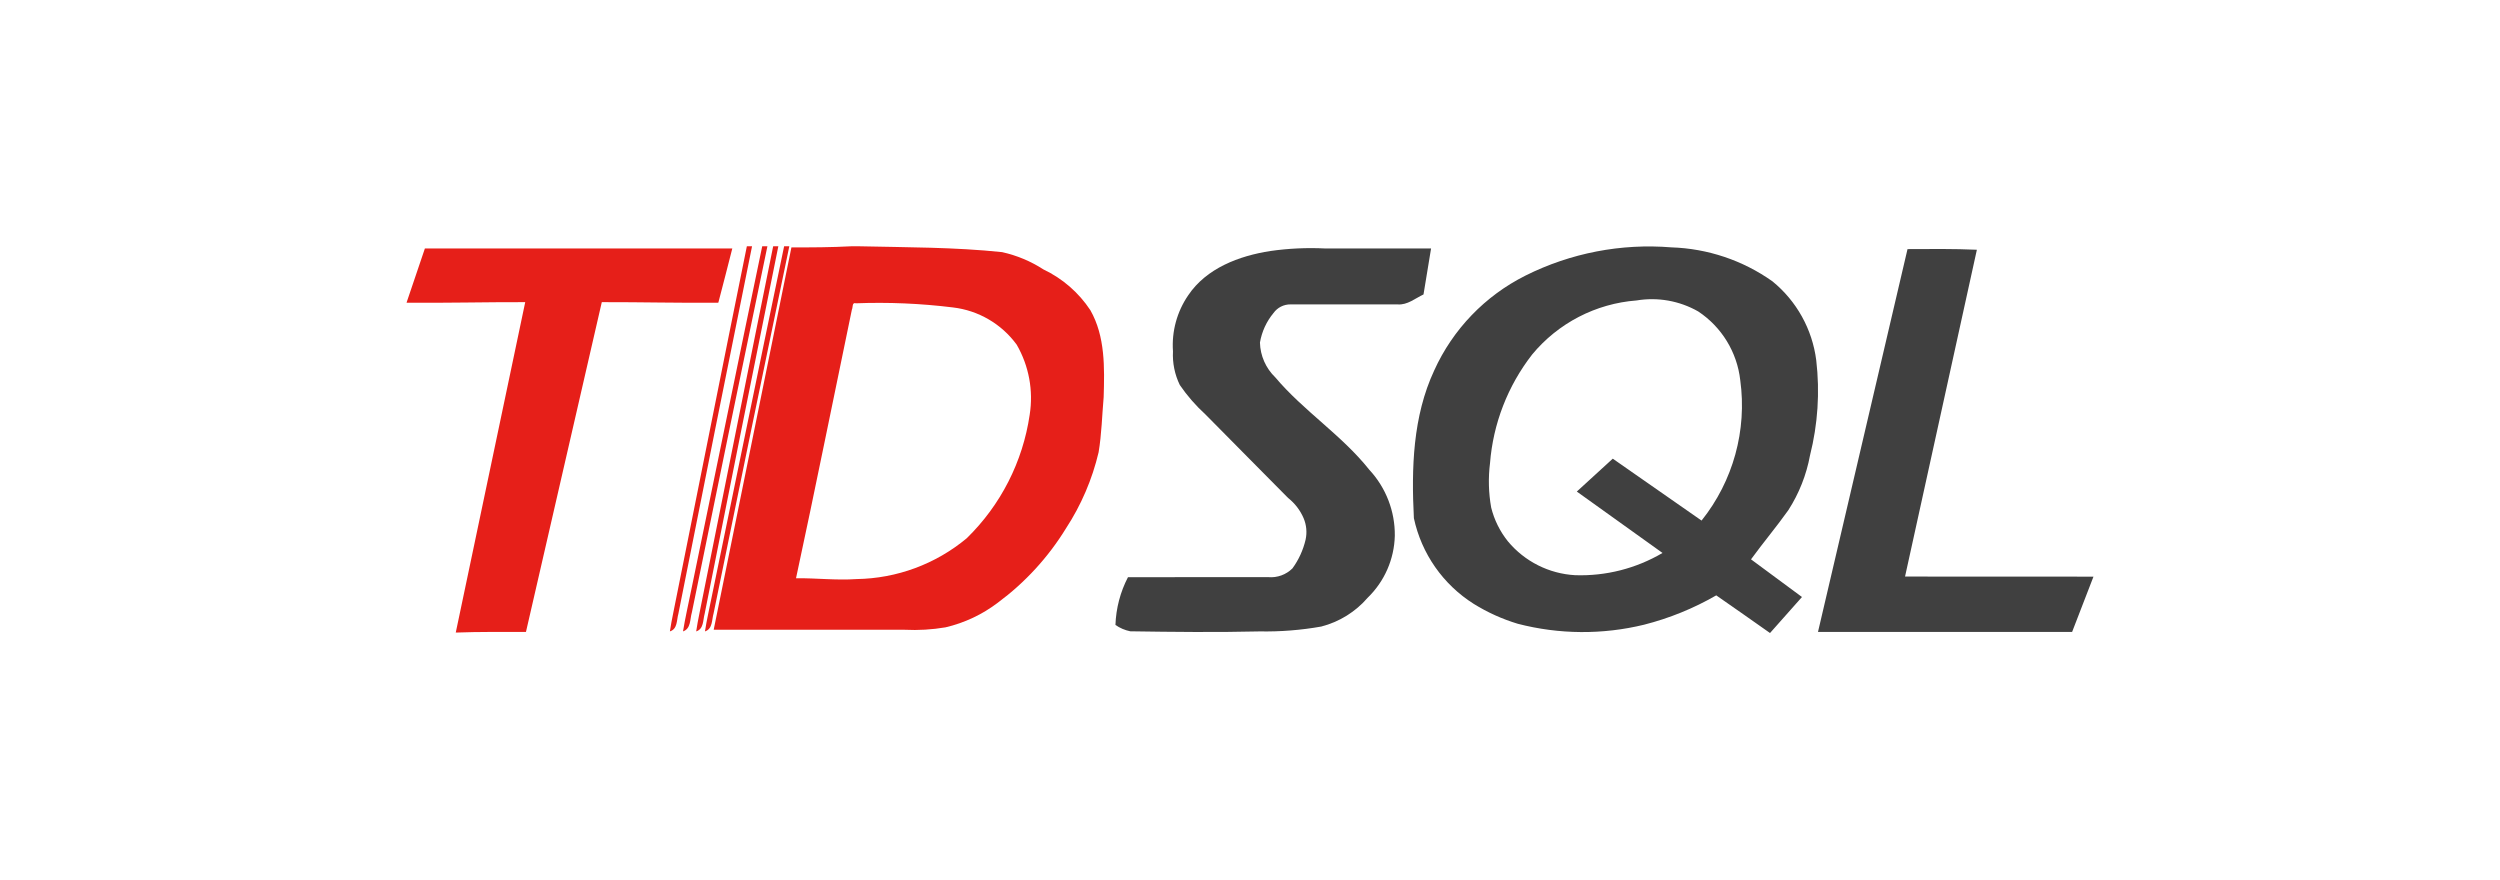
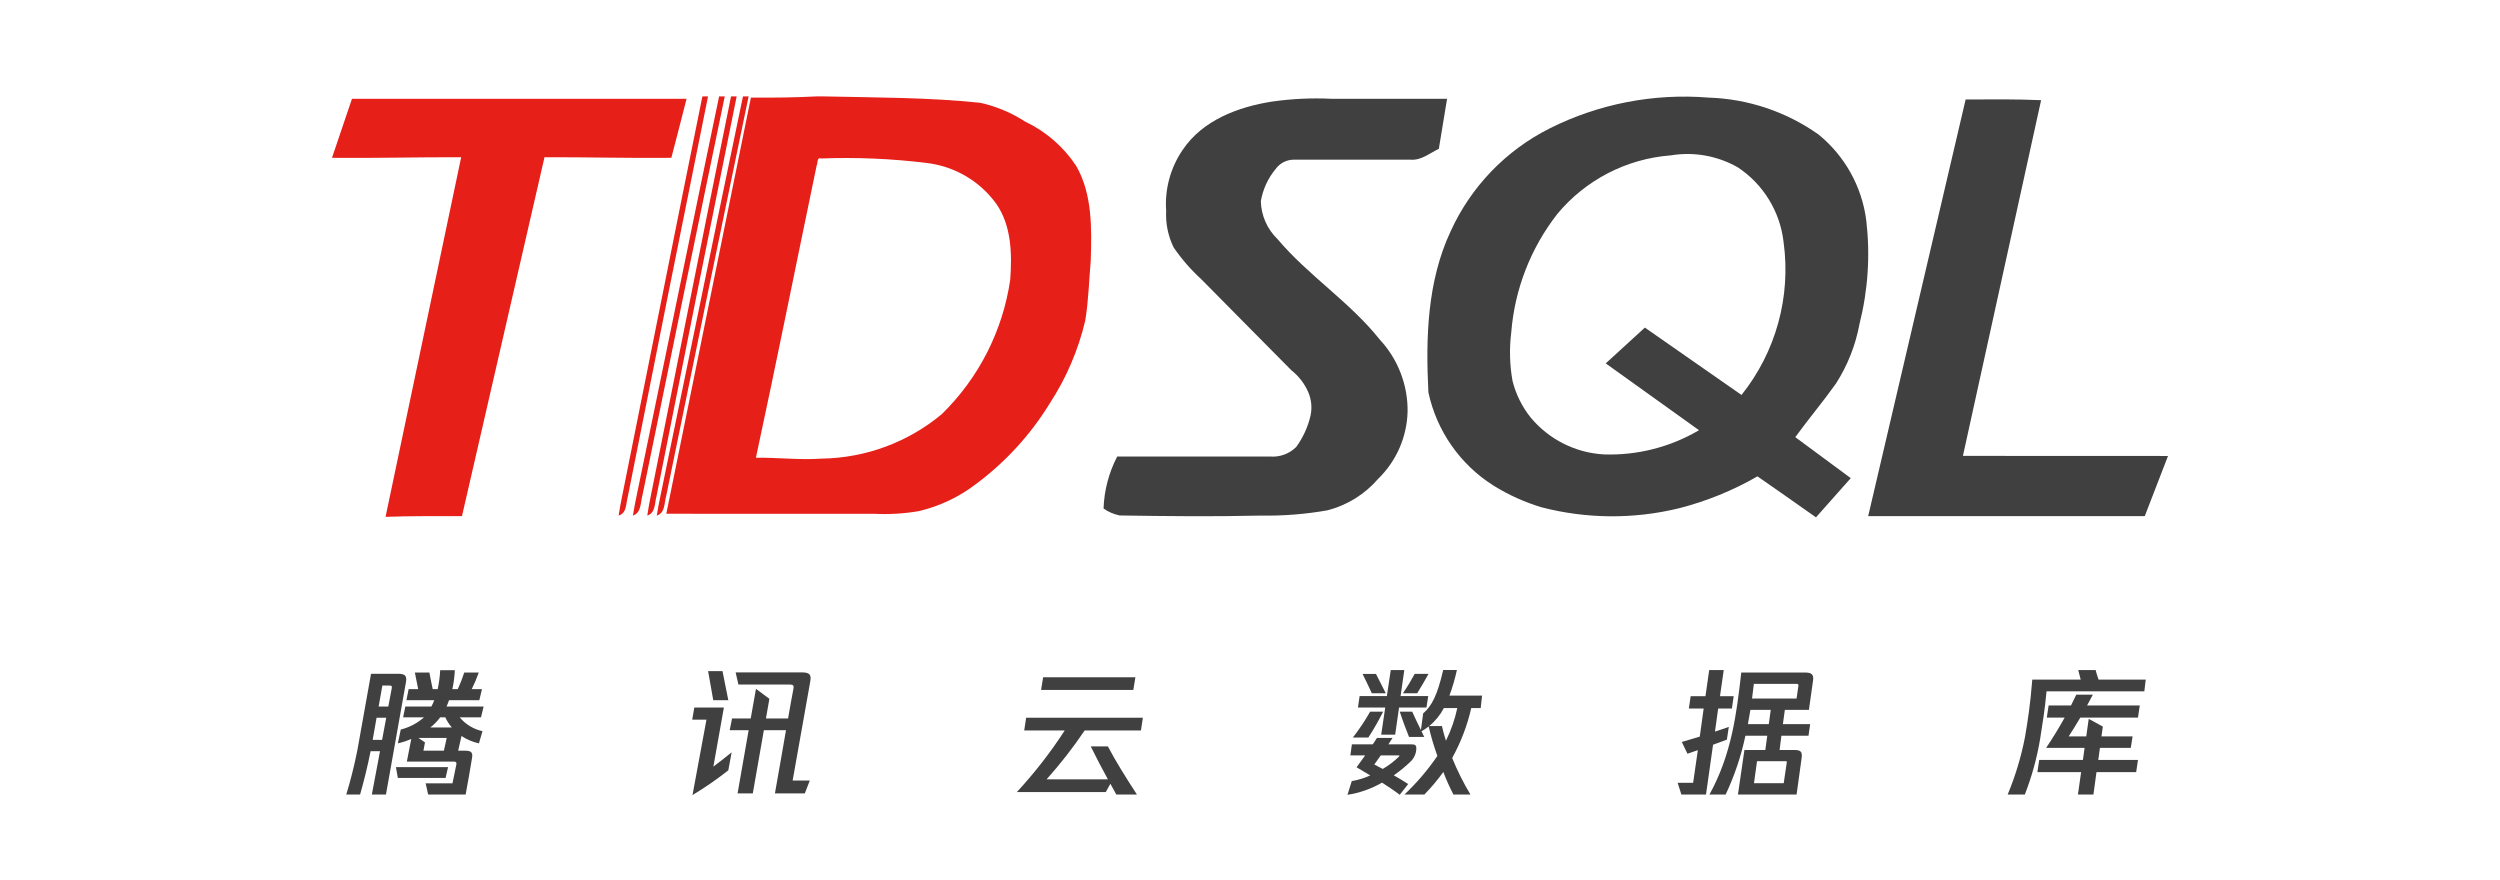
<svg xmlns="http://www.w3.org/2000/svg" viewBox="0 0 180.517 63.492">
  <defs>
    <style>.cls-1{fill:#e61f19;}.cls-2{fill:#404040;}</style>
  </defs>
  <g id="tencent">
    <g id="_ff0000ff" data-name="#ff0000ff">
-       <path class="cls-1" d="M53.928,17.783h.375q-2.684,13.265-5.321,26.542c-.13.451-.052,1.095-.611,1.266.065-.437.147-.87.236-1.302C50.387,35.455,52.135,26.613,53.928,17.783Z" />
-       <path class="cls-1" d="M55.037,17.783h.375Q52.657,31,49.956,44.227c-.144.478-.055,1.168-.638,1.365.16-.995.392-1.978.589-2.967C51.623,34.346,53.306,26.059,55.037,17.783Z" />
-       <path class="cls-1" d="M55.828,17.783h.373q-2.684,13.265-5.321,26.539c-.127.454-.055,1.092-.611,1.271.063-.434.146-.864.233-1.293C52.284,35.463,54.032,26.618,55.828,17.783Z" />
-       <path class="cls-1" d="M56.619,17.783h.375q-2.763,13.246-5.467,26.503c-.138.464-.057,1.123-.625,1.307.065-.424.146-.845.234-1.264C52.972,35.482,54.77,26.626,56.619,17.783Z" />
-       <path class="cls-1" d="M61.478,17.783h.549c3.445.078,6.899.063,10.33.422a9.141,9.141,0,0,1,2.983,1.248,8.355,8.355,0,0,1,3.392,2.946c1.081,1.899,1.022,4.16.96,6.274-.116,1.329-.146,2.668-.365,3.984a17.295,17.295,0,0,1-2.353,5.49,19.117,19.117,0,0,1-4.922,5.37,10.005,10.005,0,0,1-3.783,1.782,13.597,13.597,0,0,1-2.946.174q-6.895-.005-13.789-.003Q54.344,31.667,57.146,17.862c1.445.008,2.889-.003,4.332-.079m.032,4.581c-1.346,6.462-2.641,12.936-4.032,19.389,1.457-.016,2.911.161,4.367.06A12.731,12.731,0,0,0,69.804,38.866a15.6,15.6,0,0,0,4.546-8.916,7.708,7.708,0,0,0-.938-5.063,6.667,6.667,0,0,0-4.603-2.688,43.674,43.674,0,0,0-7.003-.299C61.504,21.803,61.599,22.211,61.51,22.363Z" />
-       <path class="cls-1" d="M30.68,17.941H52.877c-.328,1.307-.671,2.611-1.009,3.916-2.805.028-5.609-.047-8.414-.04q-2.736,11.907-5.476,23.813c-1.69.002-3.38-.017-5.069.046Q35.416,33.745,37.925,21.817c-2.858-.008-5.713.068-8.571.04C29.795,20.552,30.243,19.248,30.68,17.941Z" />
+       <path class="cls-1" d="M50.717,6.962h.408Q48.204,21.399,45.334,35.85c-.141.491-.057,1.192-.665,1.378.071-.475.16-.947.257-1.417C46.863,26.196,48.766,16.573,50.717,6.962Z" />
+       <path class="cls-1" d="M51.924,6.962h.408q-2.999,14.385-5.938,28.781c-.157.52-.06,1.271-.694,1.486.174-1.083.427-2.153.641-3.229C48.208,24.989,50.041,15.97,51.924,6.962Z" />
+       <path class="cls-1" d="M52.786,6.962h.406q-2.921,14.437-5.791,28.884c-.138.494-.06,1.188-.665,1.383.069-.472.158-.94.253-1.407C48.928,26.204,50.831,16.578,52.786,6.962Z" />
+       <path class="cls-1" d="M53.647,6.962h.408Q51.048,21.378,48.105,35.807c-.15.505-.062,1.223-.68,1.422.071-.462.158-.92.255-1.376C49.677,26.225,51.633,16.587,53.647,6.962Z" />
+       <path class="cls-1" d="M58.935,6.962h.598c3.749.084,7.508.069,11.243.46A9.949,9.949,0,0,1,74.022,8.78,9.093,9.093,0,0,1,77.714,11.987c1.176,2.066,1.112,4.527,1.045,6.828-.126,1.447-.158,2.903-.398,4.336a18.823,18.823,0,0,1-2.561,5.976,20.807,20.807,0,0,1-5.357,5.845,10.889,10.889,0,0,1-4.117,1.939,14.798,14.798,0,0,1-3.206.189q-7.504-.005-15.008-.003Q51.17,22.073,54.22,7.048c1.572.009,3.144-.003,4.715-.086m.034,4.985C57.504,18.98,56.095,26.027,54.582,33.05c1.586-.017,3.169.176,4.753.065a13.856,13.856,0,0,0,8.662-3.206A16.979,16.979,0,0,0,72.944,20.205c.138-1.87.096-3.918-1.021-5.511a7.257,7.257,0,0,0-5.009-2.926,47.532,47.532,0,0,0-7.622-.325C58.963,11.338,59.066,11.782,58.969,11.947Z" />
+       <path class="cls-1" d="M25.415,7.134H49.574c-.356,1.422-.73,2.841-1.099,4.262-3.053.031-6.105-.052-9.158-.043Q36.339,24.313,33.357,37.27c-1.839.002-3.678-.019-5.517.05Q30.57,24.335,33.3,11.353c-3.11-.009-6.218.074-9.328.043C24.452,9.976,24.94,8.557,25.415,7.134Z" />
    </g>
    <g id="_404040ff" data-name="#404040ff">
-       <path class="cls-2" d="M91.728,18.125A20.71,20.71,0,0,1,95.689,17.941h7.644c-.188,1.106-.359,2.214-.546,3.32-.601.282-1.16.772-1.861.72q-3.871-.009-7.74-.002a1.49,1.49,0,0,0-1.228.62,4.538,4.538,0,0,0-.981,2.134,3.622,3.622,0,0,0,1.108,2.516c2.052,2.432,4.801,4.171,6.785,6.668a6.889,6.889,0,0,1,1.845,4.766,6.45,6.45,0,0,1-1.957,4.475A6.612,6.612,0,0,1,95.405,45.241a23.183,23.183,0,0,1-4.452.351c-3.114.074-6.228.04-9.342-.008a2.901,2.901,0,0,1-1.068-.457,8.074,8.074,0,0,1,.905-3.451q5.07-.007,10.139-.002a2.208,2.208,0,0,0,1.737-.633,5.734,5.734,0,0,0,.948-2.07,2.562,2.562,0,0,0-.144-1.557,3.721,3.721,0,0,0-1.115-1.454c-1.998-2.008-3.981-4.03-5.976-6.039a12.237,12.237,0,0,1-1.845-2.119,4.958,4.958,0,0,1-.495-2.432,6.361,6.361,0,0,1,1.097-4.043C87.111,19.363,89.476,18.474,91.728,18.125Z" />
-       <path class="cls-2" d="M110.153,19.898a19.932,19.932,0,0,1,10.538-2.036,13.362,13.362,0,0,1,7.286,2.448,8.779,8.779,0,0,1,3.168,5.702,19.029,19.029,0,0,1-.451,6.873,11.01,11.01,0,0,1-1.563,3.951c-.861,1.212-1.821,2.35-2.696,3.552,1.223.911,2.457,1.808,3.68,2.72-.766.87-1.54,1.734-2.308,2.601-1.294-.907-2.582-1.824-3.883-2.72a20.606,20.606,0,0,1-5.212,2.119,18.687,18.687,0,0,1-9.12-.068,13.313,13.313,0,0,1-3.176-1.435,9.728,9.728,0,0,1-4.324-6.188c-.184-3.592-.081-7.348,1.467-10.666a14.219,14.219,0,0,1,6.595-6.853m.471,5.709a14.644,14.644,0,0,0-3.036,7.838,10.714,10.714,0,0,0,.084,3.204,6.345,6.345,0,0,0,1.207,2.438,6.806,6.806,0,0,0,4.857,2.446,11.664,11.664,0,0,0,6.308-1.606q-3.092-2.217-6.188-4.433c.861-.796,1.731-1.582,2.596-2.375q3.204,2.238,6.411,4.47a13.325,13.325,0,0,0,2.794-10.136,6.881,6.881,0,0,0-3.036-4.965,6.756,6.756,0,0,0-4.454-.793A10.851,10.851,0,0,0,110.624,25.607Z" />
-       <path class="cls-2" d="M137.736,17.987c1.669-.008,3.34-.028,5.008.046q-2.599,11.798-5.187,23.598c4.535.011,9.069,0,13.606.006-.516,1.331-1.033,2.661-1.543,3.994H131.271Q134.503,31.808,137.736,17.987Z" />
+       <path class="cls-2" d="M91.857,7.334a22.541,22.541,0,0,1,4.312-.2h8.319c-.205,1.204-.391,2.409-.594,3.613-.654.307-1.262.84-2.025.784q-4.213-.01-8.424-.002a1.622,1.622,0,0,0-1.336.675A4.939,4.939,0,0,0,91.041,14.527a3.942,3.942,0,0,0,1.205,2.738c2.234,2.647,5.225,4.539,7.384,7.257a7.498,7.498,0,0,1,2.008,5.187,7.02,7.02,0,0,1-2.13,4.87,7.197,7.197,0,0,1-3.649,2.268,25.231,25.231,0,0,1-4.846.382c-3.389.081-6.778.043-10.167-.009a3.158,3.158,0,0,1-1.162-.498,8.787,8.787,0,0,1,.985-3.756q5.517-.008,11.035-.002a2.403,2.403,0,0,0,1.891-.689,6.241,6.241,0,0,0,1.032-2.252,2.788,2.788,0,0,0-.157-1.694,4.05,4.05,0,0,0-1.214-1.583c-2.175-2.185-4.333-4.386-6.504-6.573a13.319,13.319,0,0,1-2.008-2.306,5.396,5.396,0,0,1-.539-2.647,6.924,6.924,0,0,1,1.193-4.4C86.832,8.682,89.407,7.715,91.857,7.334Z" />
+       <path class="cls-2" d="M111.911,9.264a21.694,21.694,0,0,1,11.469-2.216,14.543,14.543,0,0,1,7.93,2.664,9.555,9.555,0,0,1,3.448,6.206,20.711,20.711,0,0,1-.491,7.481,11.983,11.983,0,0,1-1.701,4.3c-.937,1.319-1.982,2.557-2.934,3.866,1.331.992,2.674,1.968,4.006,2.96-.833.947-1.676,1.887-2.512,2.831-1.409-.987-2.81-1.986-4.226-2.96a22.427,22.427,0,0,1-5.672,2.306,20.339,20.339,0,0,1-9.926-.074,14.489,14.489,0,0,1-3.456-1.562,10.588,10.588,0,0,1-4.706-6.735c-.2-3.909-.088-7.997,1.596-11.608a15.475,15.475,0,0,1,7.178-7.458m.513,6.213a15.938,15.938,0,0,0-3.305,8.531,11.66,11.66,0,0,0,.091,3.487,6.906,6.906,0,0,0,1.314,2.654,7.408,7.408,0,0,0,5.287,2.662,12.694,12.694,0,0,0,6.866-1.748q-3.366-2.413-6.735-4.825c.937-.866,1.884-1.722,2.826-2.585q3.487,2.436,6.978,4.865A14.502,14.502,0,0,0,128.787,17.487a7.489,7.489,0,0,0-3.305-5.404,7.353,7.353,0,0,0-4.848-.863A11.809,11.809,0,0,0,112.424,15.478Z" />
+       <path class="cls-2" d="M141.932,7.184c1.817-.009,3.635-.031,5.45.05Q144.553,20.075,141.737,32.917c4.935.012,9.871,0,14.808.007-.561,1.448-1.125,2.897-1.679,4.346H134.895Q138.413,22.226,141.932,7.184Z" />
    </g>
+     <path class="cls-2" d="M29.317,49.23l-1.448,8.14H26.85l.589-3.126h-.679c-.23,1.149-.499,2.217-.759,3.126H25.003c.3-.979.569-2.038.799-3.186l.989-5.533h1.898C29.197,48.651,29.397,48.741,29.317,49.23Zm-1.428,2.597h-.699l-.28,1.598h.679Zm.22-2.327h-.499l-.27,1.518h.699l.25-1.328C28.319,49.53,28.259,49.5,28.109,49.5Zm4.065,6.672H28.728l-.14-.779h3.765Zm2.667-3.376-.26.879a3.735,3.735,0,0,1-1.258-.529l-.24,1.059h.489c.35,0,.589.06.519.479-.12.759-.3,1.788-.469,2.687H30.915l-.18-.809h1.938l.28-1.368c.03-.14-.03-.2-.17-.2H29.377l.32-1.638a5.244,5.244,0,0,1-.969.32l.21-.999A4.012,4.012,0,0,0,30.616,51.797H29.108l.16-.779h1.878a3.22,3.22,0,0,0,.21-.459H29.347l.16-.799h.689l-.24-1.199h1.049c.07.4.15.769.24,1.199h.36a8.545,8.545,0,0,0,.18-1.368H32.843a8.235,8.235,0,0,1-.18,1.368h.39a9.644,9.644,0,0,0,.469-1.199H34.571a10.808,10.808,0,0,1-.509,1.199h.739l-.19.799H32.424c-.05.16-.12.31-.18.459h2.677l-.19.779H33.193A2.957,2.957,0,0,0,34.841,52.796ZM32.054,54.204l.2-.919H30.216l.469.32-.11.599Zm-.27-2.407a3.733,3.733,0,0,1-.709.729h1.548a3.128,3.128,0,0,1-.469-.729Z" />
+     <path class="cls-2" d="M51.511,55.353c.409-.3.879-.679,1.318-1.029l-.24,1.298A24.722,24.722,0,0,1,50.003,57.41L51.011,51.967H49.983l.15-.879h2.137Zm-.01-4.794c-.12-.699-.25-1.398-.37-2.097h1.039l.419,2.097ZM58.502,49.23c-.409,2.287-.859,4.864-1.268,7.131h1.238l-.36.929H55.955c.31-1.728.569-3.246.799-4.564h-1.598l-.799,4.564H53.258l.799-4.564H52.689l.17-.849h1.348l.379-2.137.969.719L55.306,51.877h1.598c.14-.809.27-1.538.39-2.157.05-.26-.06-.29-.29-.29H53.318l-.2-.879h4.764C58.492,48.551,58.592,48.731,58.502,49.23Z" />
+     <path class="cls-2" d="M75.572,56.272h4.425c-.44-.799-.859-1.608-1.238-2.377h1.238c.549,1.049,1.298,2.247,2.097,3.476H80.605c-.15-.26-.29-.519-.429-.779l-.33.599H73.424A32.717,32.717,0,0,0,76.88,52.746H73.954l.14-.919H82.523l-.14.919h-4.065A32.516,32.516,0,0,1,75.572,56.272Zm6.262-6.452H75.172l.15-.919h6.662Z" />
+     <path class="cls-2" d="M101.071,57.39c-.39-.3-.839-.599-1.278-.879a7.172,7.172,0,0,1-2.497.879l.31-.989a5.529,5.529,0,0,0,1.338-.409c-.389-.24-.739-.44-.989-.589l.619-.859H97.505l.11-.799H99.123c.11-.15.21-.31.3-.459h1.129c-.1.16-.2.31-.3.459h1.598c.33,0,.419.04.419.32a1.349,1.349,0,0,1-.389.899,9.495,9.495,0,0,1-1.238,1.019c.38.22.749.439,1.039.629Zm-2.267-4.135H97.685a15.203,15.203,0,0,0,1.248-1.868h.939A19.499,19.499,0,0,1,98.804,53.255Zm1.219-2.167H98.054l.12-.829h1.968l.28-1.878h.979l-.27,1.878h1.998l-.13.829h-1.978l-.28,1.958H99.732Zm-.969-1.029c-.23-.499-.44-.949-.669-1.398h.969c.19.389.42.819.709,1.398Zm.789,5.463a5.65,5.65,0,0,0,1.179-.899c.04-.04.04-.08-.03-.08H99.702c-.17.25-.34.469-.469.659Zm6.392-4.395a13.834,13.834,0,0,1-1.378,3.606,19.063,19.063,0,0,0,1.318,2.637h-1.228a14.893,14.893,0,0,1-.729-1.628,14.114,14.114,0,0,1-1.368,1.628h-1.438a17.234,17.234,0,0,0,2.377-2.787,18.404,18.404,0,0,1-.629-2.128,4.707,4.707,0,0,1-.519.35c.06.13.13.27.2.409h-1.099c-.24-.599-.47-1.208-.669-1.828h.899c.17.399.389.839.629,1.328l.16-1.199c.609-.529,1.019-1.278,1.448-3.136h.989a13.861,13.861,0,0,1-.539,1.848h2.357l-.1.899Zm-4.934-1.069a15.366,15.366,0,0,0,.849-1.398h.999c-.23.419-.579,1.019-.819,1.398Zm3.925,1.069h-.969a4.136,4.136,0,0,1-1.059,1.298h.919a10.624,10.624,0,0,0,.29,1.059A10.044,10.044,0,0,0,105.226,51.128Z" />
+     <path class="cls-2" d="M123.694,53.775l-.509,3.596h-1.778l-.27-.849h1.119l.34-2.357c-.26.09-.509.18-.749.26l-.409-.849c.409-.12.849-.25,1.298-.389l.28-2.027h-1.069l.13-.889h1.069l.27-1.888h1.049l-.27,1.888h.989l-.13.889H124.063l-.23,1.668c.33-.11.669-.22.999-.34l-.14.919C124.383,53.525,124.043,53.645,123.694,53.775Zm5.184-2.517-.14,1.029h1.968l-.12.839h-1.958l-.13,1.029h1.069c.469,0,.589.13.519.609l-.36,2.607h-4.235l.469-3.216h1.508l.14-1.029H126.031a19.317,19.317,0,0,1-1.428,4.245h-1.168c1.618-2.947,1.958-5.873,2.297-8.809h4.644c.489,0,.589.2.539.579l-.3,2.117Zm-1.019,0h-1.468l-.18,1.029h1.508Zm-1.219-1.878c-.04.35-.08.709-.13,1.059h3.216l.13-.919c.02-.11-.03-.14-.15-.14Zm2.287,5.583H126.87l-.22,1.588h2.147L129.017,55.053C129.027,54.983,129.007,54.963,128.927,54.963Z" />
+     <path class="cls-2" d="M154.936,49.07l-.1.849h-7.061c-.12,1.289-.29,2.347-.459,3.406a20.21,20.21,0,0,1-1.109,4.045h-1.239a21.485,21.485,0,0,0,1.248-4.135c.21-1.228.389-2.397.529-4.165h3.496q-.12-.419-.18-.689h1.258c.04.18.1.36.21.689ZM150.701,50.938h3.805l-.13.879h-4.165c-.3.509-.589.979-.839,1.358H150.641l.18-1.269,1.019.559-.1.709h2.247l-.13.829H151.63l-.12.869h2.866l-.13.879h-2.866l-.22,1.618h-1.119l.23-1.618h-3.156l.13-.879h3.156l.12-.869h-2.777c.489-.729.929-1.448,1.338-2.187h-1.288l.13-.879h1.618c.13-.26.26-.519.38-.779h1.199Z" />
  </g>
</svg>
